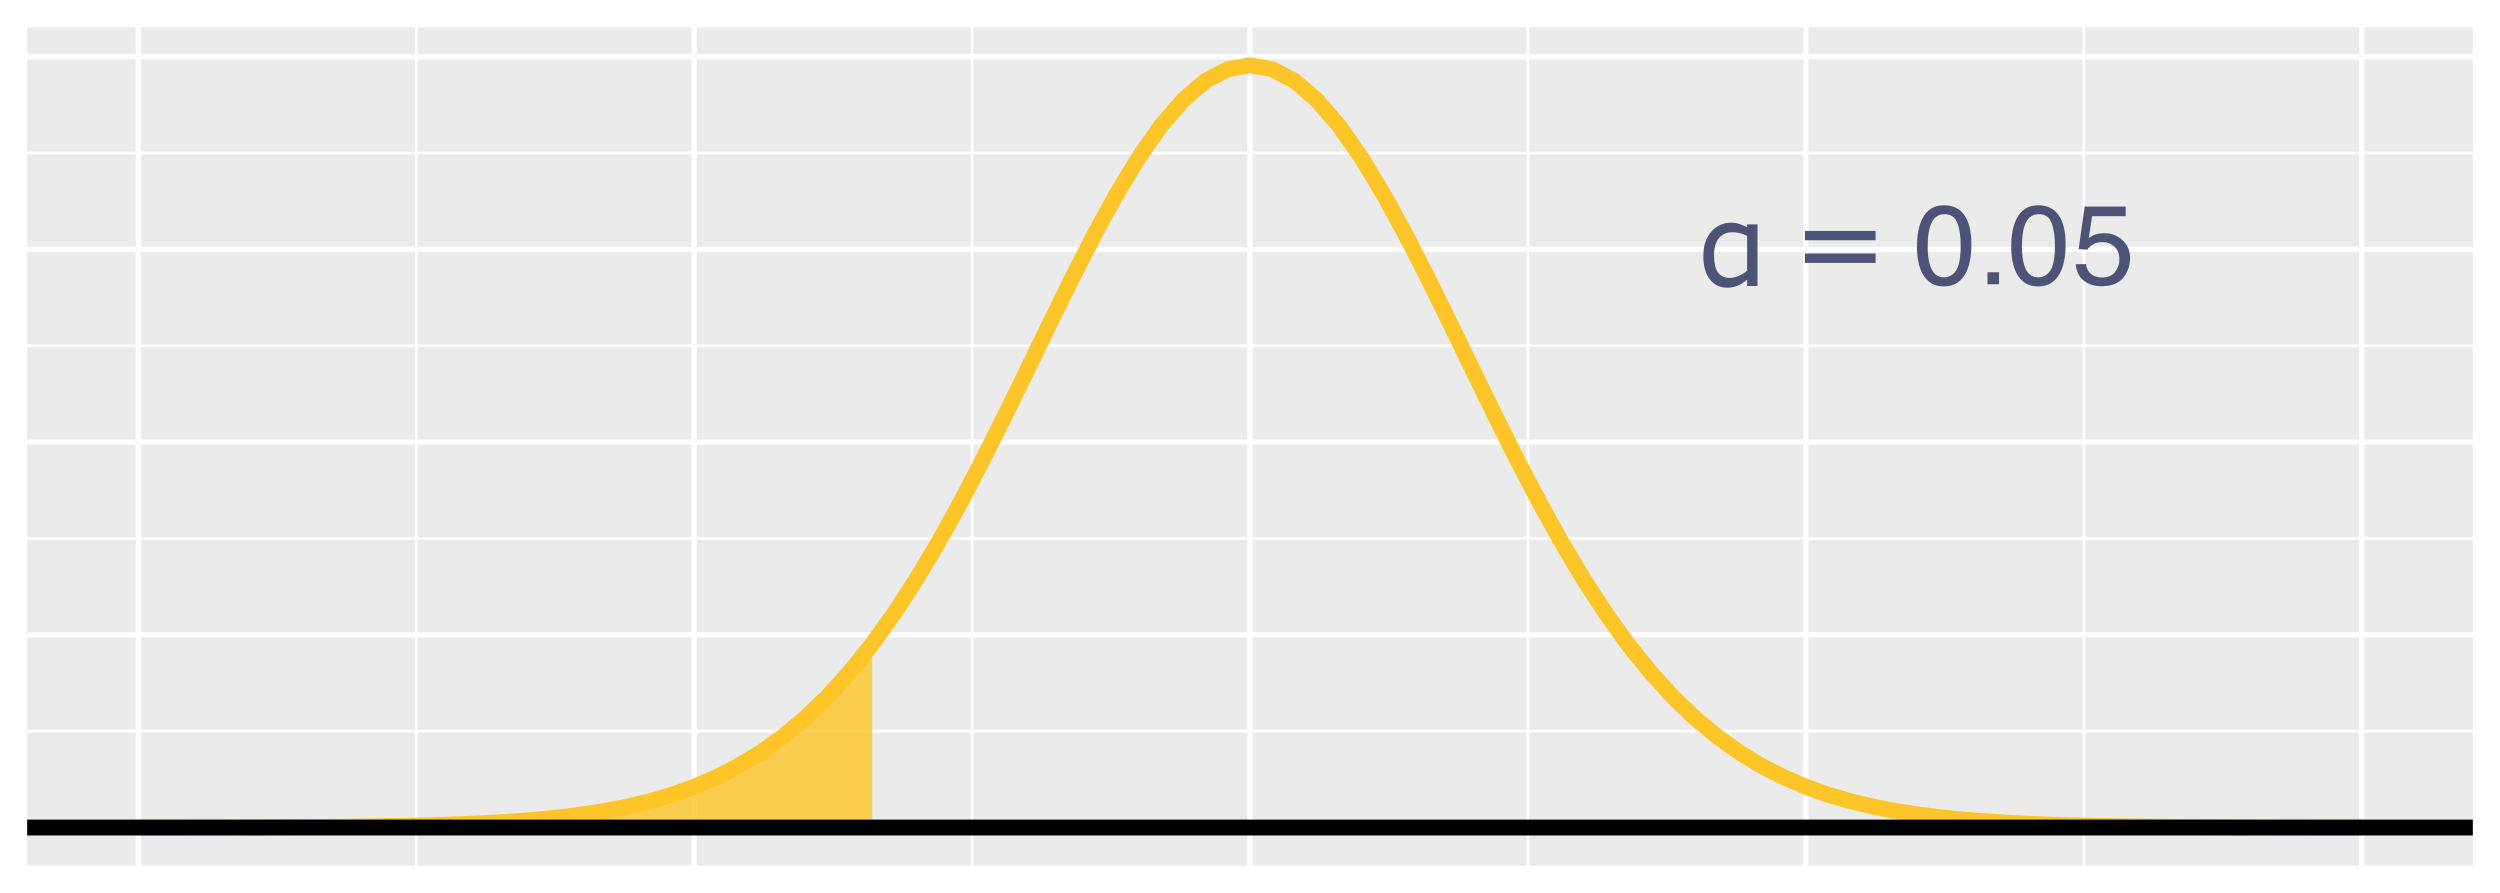
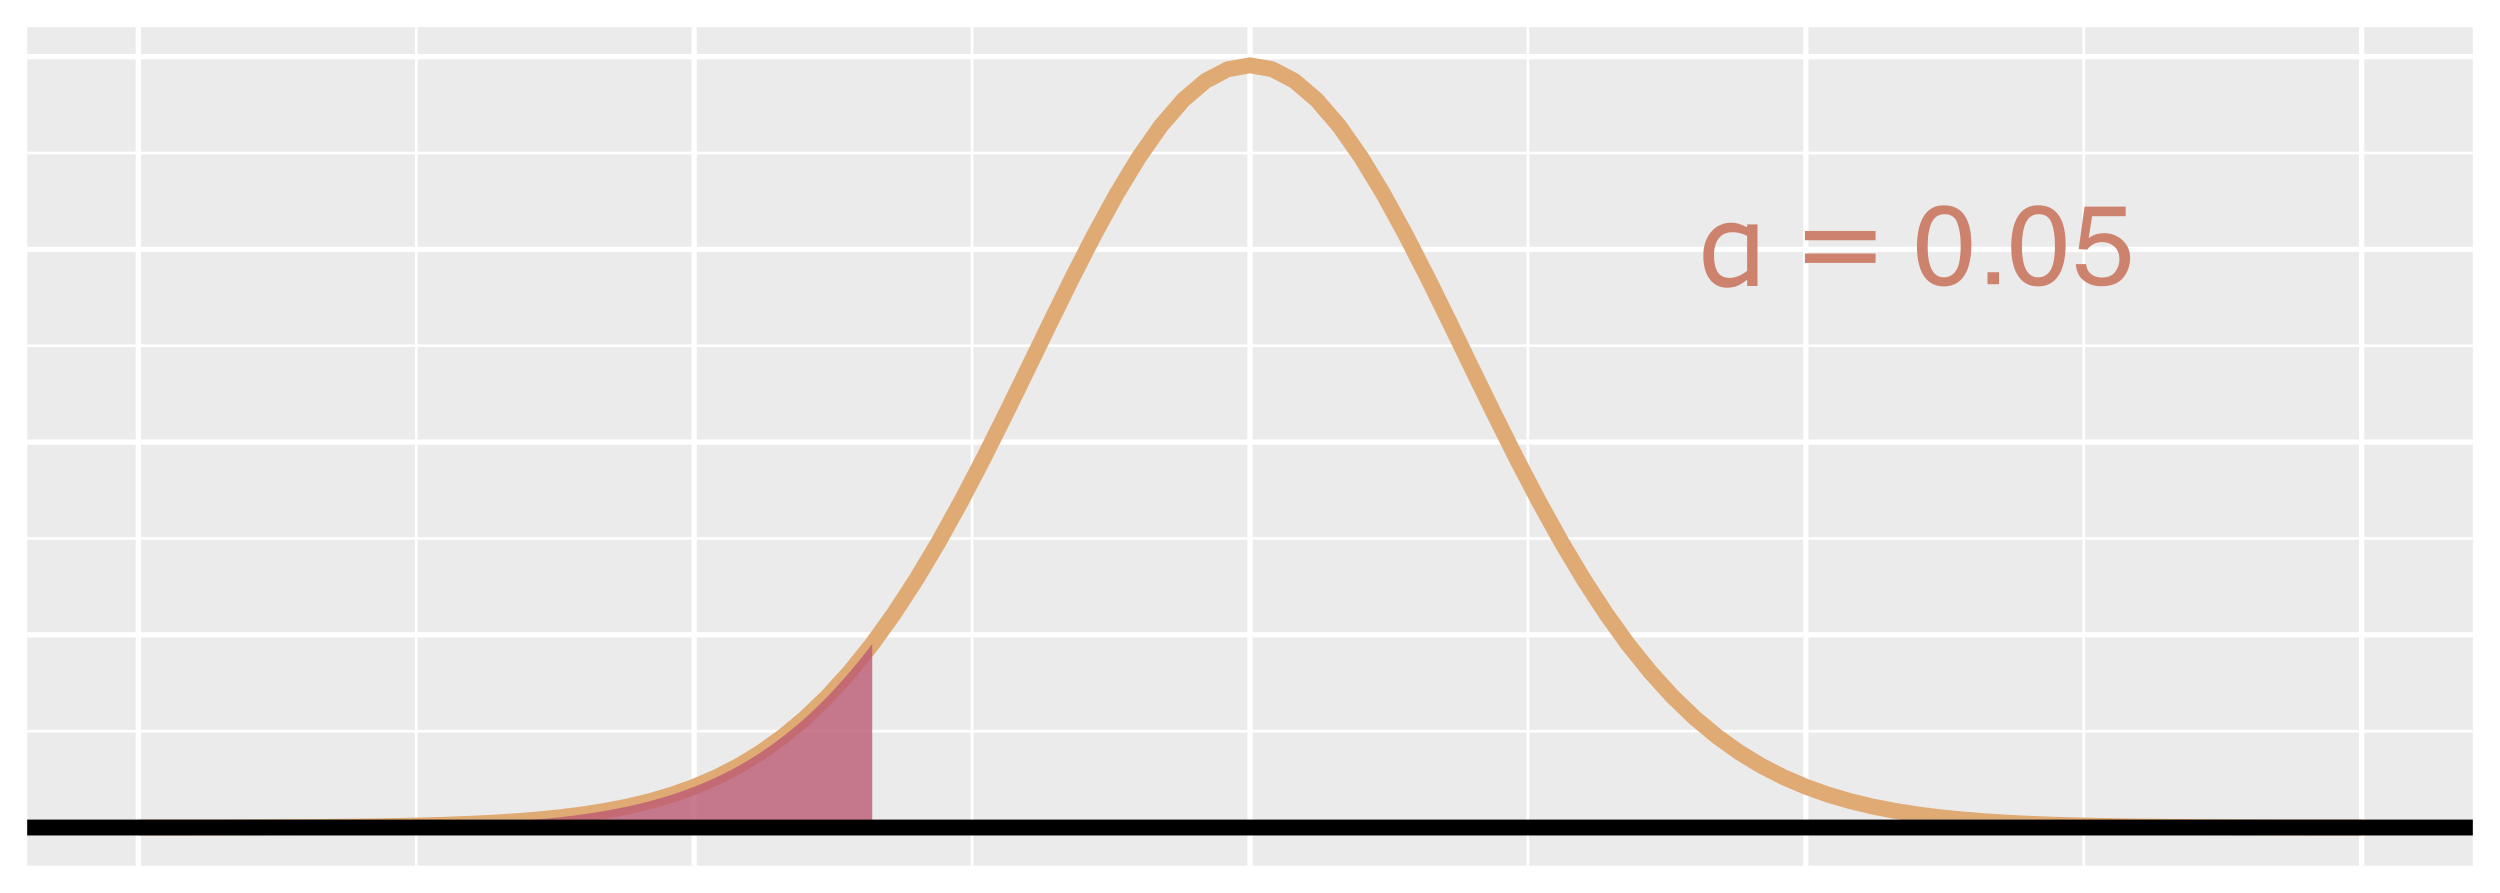
<svg xmlns="http://www.w3.org/2000/svg" xmlns:xlink="http://www.w3.org/1999/xlink" width="504" height="180" viewBox="0 0 504 180">
  <defs>
    <g>
      <g id="glyph-0-0">
        <path d="M 2.844 0 L 2.844 -17.078 L 19.922 -17.078 L 19.922 0 Z M 4.266 -1.422 L 18.5 -1.422 L 18.5 -15.656 L 4.266 -15.656 Z M 4.266 -1.422 " />
      </g>
      <g id="glyph-0-1">
        <path d="M 12.125 0 L 10.031 0 L 10.031 -1.297 C 9.438 -0.773 8.812 -0.367 8.156 -0.078 C 7.508 0.203 6.801 0.344 6.031 0.344 C 4.551 0.344 3.375 -0.223 2.5 -1.359 C 1.633 -2.504 1.203 -4.086 1.203 -6.109 C 1.203 -7.16 1.348 -8.098 1.641 -8.922 C 1.941 -9.742 2.352 -10.445 2.875 -11.031 C 3.375 -11.594 3.957 -12.02 4.625 -12.312 C 5.301 -12.613 6 -12.766 6.719 -12.766 C 7.363 -12.766 7.938 -12.68 8.438 -12.516 C 8.945 -12.348 9.477 -12.125 10.031 -11.844 L 10.031 -12.422 L 12.125 -12.422 Z M 10.031 -3.062 L 10.031 -10.125 C 9.469 -10.375 8.961 -10.555 8.516 -10.672 C 8.078 -10.785 7.594 -10.844 7.062 -10.844 C 5.895 -10.844 4.984 -10.438 4.328 -9.625 C 3.68 -8.812 3.359 -7.656 3.359 -6.156 C 3.359 -4.688 3.609 -3.566 4.109 -2.797 C 4.617 -2.023 5.426 -1.641 6.531 -1.641 C 7.125 -1.641 7.723 -1.77 8.328 -2.031 C 8.941 -2.301 9.508 -2.645 10.031 -3.062 Z M 10.031 -3.062 " />
      </g>
      <g id="glyph-1-0">
        <path d="M 1.141 4.031 L 1.141 -16.047 L 12.516 -16.047 L 12.516 4.031 Z M 2.406 2.75 L 11.25 2.75 L 11.25 -14.766 L 2.406 -14.766 Z M 2.406 2.75 " />
      </g>
      <g id="glyph-1-1">
        <path d="M 2.406 -10.344 L 16.656 -10.344 L 16.656 -8.469 L 2.406 -8.469 Z M 2.406 -5.797 L 16.656 -5.797 L 16.656 -3.906 L 2.406 -3.906 Z M 2.406 -5.797 " />
      </g>
      <g id="glyph-2-0">
        <path d="M 0.734 0 L 0.734 -16.328 L 13.688 -16.328 L 13.688 0 Z M 11.656 -2.047 L 11.656 -14.281 L 2.781 -14.281 L 2.781 -2.047 Z M 11.656 -2.047 " />
      </g>
      <g id="glyph-2-1">
        <path d="M 6.156 -15.922 C 8.219 -15.922 9.707 -15.07 10.625 -13.375 C 11.332 -12.062 11.688 -10.266 11.688 -7.984 C 11.688 -5.816 11.367 -4.023 10.734 -2.609 C 9.797 -0.578 8.266 0.438 6.141 0.438 C 4.234 0.438 2.812 -0.395 1.875 -2.062 C 1.102 -3.445 0.719 -5.305 0.719 -7.641 C 0.719 -9.441 0.945 -10.992 1.406 -12.297 C 2.281 -14.711 3.863 -15.922 6.156 -15.922 Z M 6.141 -1.391 C 7.172 -1.391 7.992 -1.848 8.609 -2.766 C 9.223 -3.68 9.531 -5.395 9.531 -7.906 C 9.531 -9.707 9.305 -11.191 8.859 -12.359 C 8.422 -13.535 7.562 -14.125 6.281 -14.125 C 5.102 -14.125 4.238 -13.566 3.688 -12.453 C 3.145 -11.348 2.875 -9.719 2.875 -7.562 C 2.875 -5.938 3.051 -4.629 3.406 -3.641 C 3.938 -2.141 4.848 -1.391 6.141 -1.391 Z M 6.141 -1.391 " />
      </g>
      <g id="glyph-2-2">
        <path d="M 1.938 -2.422 L 4.266 -2.422 L 4.266 0 L 1.938 0 Z M 1.938 -2.422 " />
      </g>
      <g id="glyph-2-3">
        <path d="M 2.812 -4.062 C 2.945 -2.914 3.477 -2.125 4.406 -1.688 C 4.875 -1.469 5.422 -1.359 6.047 -1.359 C 7.234 -1.359 8.109 -1.734 8.672 -2.484 C 9.242 -3.242 9.531 -4.082 9.531 -5 C 9.531 -6.113 9.191 -6.973 8.516 -7.578 C 7.836 -8.191 7.023 -8.5 6.078 -8.5 C 5.391 -8.5 4.797 -8.363 4.297 -8.094 C 3.805 -7.82 3.391 -7.453 3.047 -6.984 L 1.312 -7.078 L 2.516 -15.656 L 10.797 -15.656 L 10.797 -13.719 L 4.031 -13.719 L 3.344 -9.297 C 3.719 -9.578 4.07 -9.785 4.406 -9.922 C 5 -10.172 5.68 -10.297 6.453 -10.297 C 7.91 -10.297 9.145 -9.82 10.156 -8.875 C 11.176 -7.938 11.688 -6.742 11.688 -5.297 C 11.688 -3.797 11.223 -2.469 10.297 -1.312 C 9.367 -0.164 7.883 0.406 5.844 0.406 C 4.551 0.406 3.406 0.039 2.406 -0.688 C 1.406 -1.426 0.848 -2.551 0.734 -4.062 Z M 2.812 -4.062 " />
      </g>
    </g>
    <clipPath id="clip-0">
      <path clip-rule="nonzero" d="M 5.48 5.48 L 498.523 5.48 L 498.523 174.523 L 5.48 174.523 Z M 5.48 5.48 " />
    </clipPath>
    <clipPath id="clip-1">
      <path clip-rule="nonzero" d="M 5.48 147 L 498.523 147 L 498.523 148 L 5.48 148 Z M 5.48 147 " />
    </clipPath>
    <clipPath id="clip-2">
      <path clip-rule="nonzero" d="M 5.48 108 L 498.523 108 L 498.523 109 L 5.48 109 Z M 5.48 108 " />
    </clipPath>
    <clipPath id="clip-3">
      <path clip-rule="nonzero" d="M 5.48 69 L 498.523 69 L 498.523 70 L 5.48 70 Z M 5.48 69 " />
    </clipPath>
    <clipPath id="clip-4">
      <path clip-rule="nonzero" d="M 5.48 30 L 498.523 30 L 498.523 32 L 5.48 32 Z M 5.48 30 " />
    </clipPath>
    <clipPath id="clip-5">
      <path clip-rule="nonzero" d="M 83 5.48 L 85 5.48 L 85 174.523 L 83 174.523 Z M 83 5.48 " />
    </clipPath>
    <clipPath id="clip-6">
      <path clip-rule="nonzero" d="M 195 5.48 L 197 5.48 L 197 174.523 L 195 174.523 Z M 195 5.48 " />
    </clipPath>
    <clipPath id="clip-7">
      <path clip-rule="nonzero" d="M 307 5.48 L 309 5.48 L 309 174.523 L 307 174.523 Z M 307 5.48 " />
    </clipPath>
    <clipPath id="clip-8">
      <path clip-rule="nonzero" d="M 419 5.48 L 421 5.48 L 421 174.523 L 419 174.523 Z M 419 5.48 " />
    </clipPath>
    <clipPath id="clip-9">
      <path clip-rule="nonzero" d="M 5.48 166 L 498.523 166 L 498.523 168 L 5.48 168 Z M 5.48 166 " />
    </clipPath>
    <clipPath id="clip-10">
      <path clip-rule="nonzero" d="M 5.48 127 L 498.523 127 L 498.523 129 L 5.48 129 Z M 5.48 127 " />
    </clipPath>
    <clipPath id="clip-11">
      <path clip-rule="nonzero" d="M 5.48 88 L 498.523 88 L 498.523 90 L 5.48 90 Z M 5.48 88 " />
    </clipPath>
    <clipPath id="clip-12">
      <path clip-rule="nonzero" d="M 5.48 49 L 498.523 49 L 498.523 51 L 5.48 51 Z M 5.48 49 " />
    </clipPath>
    <clipPath id="clip-13">
      <path clip-rule="nonzero" d="M 5.48 10 L 498.523 10 L 498.523 12 L 5.48 12 Z M 5.48 10 " />
    </clipPath>
    <clipPath id="clip-14">
      <path clip-rule="nonzero" d="M 27 5.48 L 29 5.48 L 29 174.523 L 27 174.523 Z M 27 5.48 " />
    </clipPath>
    <clipPath id="clip-15">
      <path clip-rule="nonzero" d="M 139 5.48 L 141 5.48 L 141 174.523 L 139 174.523 Z M 139 5.48 " />
    </clipPath>
    <clipPath id="clip-16">
      <path clip-rule="nonzero" d="M 251 5.48 L 253 5.48 L 253 174.523 L 251 174.523 Z M 251 5.48 " />
    </clipPath>
    <clipPath id="clip-17">
      <path clip-rule="nonzero" d="M 363 5.48 L 365 5.48 L 365 174.523 L 363 174.523 Z M 363 5.48 " />
    </clipPath>
    <clipPath id="clip-18">
      <path clip-rule="nonzero" d="M 475 5.48 L 477 5.48 L 477 174.523 L 475 174.523 Z M 475 5.48 " />
    </clipPath>
    <clipPath id="clip-19">
      <path clip-rule="nonzero" d="M 5.48 165 L 498.523 165 L 498.523 169 L 5.48 169 Z M 5.48 165 " />
    </clipPath>
  </defs>
  <rect x="-50.4" y="-18" width="604.8" height="216" fill="rgb(100%, 100%, 100%)" fill-opacity="1" />
  <rect x="-50.4" y="-18" width="604.8" height="216" fill="rgb(100%, 100%, 100%)" fill-opacity="1" />
  <path fill="none" stroke-width="1.067" stroke-linecap="round" stroke-linejoin="round" stroke="rgb(100%, 100%, 100%)" stroke-opacity="1" stroke-miterlimit="10" d="M 0 180 L 504 180 L 504 0 L 0 0 Z M 0 180 " />
  <g clip-path="url(#clip-0)">
    <path fill-rule="nonzero" fill="rgb(92.157%, 92.157%, 92.157%)" fill-opacity="1" d="M 5.48 174.52 L 498.523 174.52 L 498.523 5.477 L 5.48 5.477 Z M 5.48 174.52 " />
  </g>
  <g clip-path="url(#clip-1)">
    <path fill="none" stroke-width="0.533" stroke-linecap="butt" stroke-linejoin="round" stroke="rgb(100%, 100%, 100%)" stroke-opacity="1" stroke-miterlimit="10" d="M 5.48 147.41 L 498.52 147.41 " />
  </g>
  <g clip-path="url(#clip-2)">
    <path fill="none" stroke-width="0.533" stroke-linecap="butt" stroke-linejoin="round" stroke="rgb(100%, 100%, 100%)" stroke-opacity="1" stroke-miterlimit="10" d="M 5.48 108.555 L 498.52 108.555 " />
  </g>
  <g clip-path="url(#clip-3)">
    <path fill="none" stroke-width="0.533" stroke-linecap="butt" stroke-linejoin="round" stroke="rgb(100%, 100%, 100%)" stroke-opacity="1" stroke-miterlimit="10" d="M 5.48 69.703 L 498.52 69.703 " />
  </g>
  <g clip-path="url(#clip-4)">
    <path fill="none" stroke-width="0.533" stroke-linecap="butt" stroke-linejoin="round" stroke="rgb(100%, 100%, 100%)" stroke-opacity="1" stroke-miterlimit="10" d="M 5.48 30.848 L 498.52 30.848 " />
  </g>
  <g clip-path="url(#clip-5)">
    <path fill="none" stroke-width="0.533" stroke-linecap="butt" stroke-linejoin="round" stroke="rgb(100%, 100%, 100%)" stroke-opacity="1" stroke-miterlimit="10" d="M 83.918 174.52 L 83.918 5.48 " />
  </g>
  <g clip-path="url(#clip-6)">
    <path fill="none" stroke-width="0.533" stroke-linecap="butt" stroke-linejoin="round" stroke="rgb(100%, 100%, 100%)" stroke-opacity="1" stroke-miterlimit="10" d="M 195.973 174.52 L 195.973 5.48 " />
  </g>
  <g clip-path="url(#clip-7)">
    <path fill="none" stroke-width="0.533" stroke-linecap="butt" stroke-linejoin="round" stroke="rgb(100%, 100%, 100%)" stroke-opacity="1" stroke-miterlimit="10" d="M 308.027 174.52 L 308.027 5.48 " />
  </g>
  <g clip-path="url(#clip-8)">
    <path fill="none" stroke-width="0.533" stroke-linecap="butt" stroke-linejoin="round" stroke="rgb(100%, 100%, 100%)" stroke-opacity="1" stroke-miterlimit="10" d="M 420.082 174.52 L 420.082 5.48 " />
  </g>
  <g clip-path="url(#clip-9)">
    <path fill="none" stroke-width="1.067" stroke-linecap="butt" stroke-linejoin="round" stroke="rgb(100%, 100%, 100%)" stroke-opacity="1" stroke-miterlimit="10" d="M 5.48 166.836 L 498.52 166.836 " />
  </g>
  <g clip-path="url(#clip-10)">
    <path fill="none" stroke-width="1.067" stroke-linecap="butt" stroke-linejoin="round" stroke="rgb(100%, 100%, 100%)" stroke-opacity="1" stroke-miterlimit="10" d="M 5.48 127.984 L 498.52 127.984 " />
  </g>
  <g clip-path="url(#clip-11)">
    <path fill="none" stroke-width="1.067" stroke-linecap="butt" stroke-linejoin="round" stroke="rgb(100%, 100%, 100%)" stroke-opacity="1" stroke-miterlimit="10" d="M 5.48 89.129 L 498.52 89.129 " />
  </g>
  <g clip-path="url(#clip-12)">
    <path fill="none" stroke-width="1.067" stroke-linecap="butt" stroke-linejoin="round" stroke="rgb(100%, 100%, 100%)" stroke-opacity="1" stroke-miterlimit="10" d="M 5.48 50.277 L 498.52 50.277 " />
  </g>
  <g clip-path="url(#clip-13)">
    <path fill="none" stroke-width="1.067" stroke-linecap="butt" stroke-linejoin="round" stroke="rgb(100%, 100%, 100%)" stroke-opacity="1" stroke-miterlimit="10" d="M 5.48 11.422 L 498.52 11.422 " />
  </g>
  <g clip-path="url(#clip-14)">
    <path fill="none" stroke-width="1.067" stroke-linecap="butt" stroke-linejoin="round" stroke="rgb(100%, 100%, 100%)" stroke-opacity="1" stroke-miterlimit="10" d="M 27.891 174.52 L 27.891 5.48 " />
  </g>
  <g clip-path="url(#clip-15)">
    <path fill="none" stroke-width="1.067" stroke-linecap="butt" stroke-linejoin="round" stroke="rgb(100%, 100%, 100%)" stroke-opacity="1" stroke-miterlimit="10" d="M 139.945 174.52 L 139.945 5.48 " />
  </g>
  <g clip-path="url(#clip-16)">
    <path fill="none" stroke-width="1.067" stroke-linecap="butt" stroke-linejoin="round" stroke="rgb(100%, 100%, 100%)" stroke-opacity="1" stroke-miterlimit="10" d="M 252 174.52 L 252 5.48 " />
  </g>
  <g clip-path="url(#clip-17)">
    <path fill="none" stroke-width="1.067" stroke-linecap="butt" stroke-linejoin="round" stroke="rgb(100%, 100%, 100%)" stroke-opacity="1" stroke-miterlimit="10" d="M 364.055 174.52 L 364.055 5.48 " />
  </g>
  <g clip-path="url(#clip-18)">
    <path fill="none" stroke-width="1.067" stroke-linecap="butt" stroke-linejoin="round" stroke="rgb(100%, 100%, 100%)" stroke-opacity="1" stroke-miterlimit="10" d="M 476.109 174.52 L 476.109 5.48 " />
  </g>
-   <path fill="none" stroke-width="3.201" stroke-linecap="butt" stroke-linejoin="round" stroke="rgb(99.216%, 77.255%, 15.294%)" stroke-opacity="1" stroke-miterlimit="10" d="M 27.891 166.824 L 32.371 166.82 L 36.855 166.812 L 41.336 166.805 L 45.82 166.797 L 50.301 166.781 L 54.785 166.766 L 59.266 166.742 L 63.746 166.715 L 68.23 166.676 L 72.711 166.625 L 77.195 166.562 L 81.676 166.48 L 86.16 166.371 L 90.641 166.234 L 95.125 166.059 L 99.605 165.836 L 104.086 165.551 L 108.57 165.191 L 113.051 164.738 L 117.535 164.172 L 122.016 163.465 L 126.5 162.594 L 130.98 161.52 L 135.465 160.207 L 139.945 158.609 L 144.426 156.688 L 148.91 154.391 L 153.391 151.664 L 157.875 148.453 L 162.355 144.715 L 166.84 140.395 L 171.32 135.457 L 175.805 129.875 L 180.285 123.633 L 184.766 116.738 L 189.25 109.219 L 193.73 101.129 L 198.215 92.551 L 202.695 83.602 L 207.18 74.422 L 211.66 65.18 L 216.141 56.074 L 220.625 47.316 L 225.105 39.125 L 229.59 31.73 L 234.07 25.336 L 238.555 20.141 L 243.035 16.309 L 247.52 13.957 L 252 13.164 L 256.48 13.957 L 260.965 16.309 L 265.445 20.141 L 269.93 25.336 L 274.41 31.73 L 278.895 39.125 L 283.375 47.316 L 287.859 56.074 L 292.34 65.18 L 296.82 74.422 L 301.305 83.602 L 305.785 92.551 L 310.27 101.129 L 314.75 109.219 L 319.234 116.738 L 323.715 123.633 L 328.195 129.875 L 332.68 135.457 L 337.16 140.395 L 341.645 144.715 L 346.125 148.453 L 350.609 151.664 L 355.09 154.391 L 359.574 156.688 L 364.055 158.609 L 368.535 160.207 L 373.02 161.52 L 377.5 162.594 L 381.984 163.465 L 386.465 164.172 L 390.949 164.738 L 395.43 165.191 L 399.914 165.551 L 404.395 165.836 L 408.875 166.059 L 413.359 166.234 L 417.84 166.371 L 422.324 166.48 L 426.805 166.562 L 431.289 166.625 L 435.77 166.676 L 440.254 166.715 L 444.734 166.742 L 449.215 166.766 L 453.699 166.781 L 458.18 166.797 L 462.664 166.805 L 467.145 166.812 L 471.629 166.82 L 476.109 166.824 " />
-   <path fill-rule="nonzero" fill="rgb(99.216%, 77.255%, 15.294%)" fill-opacity="0.8" d="M 27.891 166.824 L 29.371 166.82 L 32.328 166.82 L 33.809 166.816 L 35.289 166.816 L 36.766 166.812 L 38.246 166.812 L 42.688 166.801 L 44.164 166.801 L 48.605 166.789 L 50.082 166.781 L 53.043 166.773 L 54.523 166.766 L 56 166.758 L 57.48 166.754 L 58.961 166.746 L 60.441 166.734 L 61.918 166.727 L 66.359 166.691 L 67.836 166.68 L 72.277 166.633 L 73.754 166.613 L 75.234 166.59 L 76.715 166.57 L 78.195 166.543 L 79.672 166.52 L 82.633 166.457 L 84.113 166.422 L 85.59 166.387 L 87.07 166.348 L 90.031 166.254 L 91.508 166.203 L 92.988 166.148 L 94.469 166.086 L 95.949 166.02 L 97.426 165.949 L 98.906 165.871 L 100.387 165.789 L 101.867 165.699 L 103.344 165.602 L 104.824 165.496 L 106.305 165.383 L 107.785 165.258 L 109.266 165.125 L 110.742 164.984 L 112.223 164.828 L 113.703 164.664 L 115.184 164.484 L 116.66 164.293 L 118.141 164.086 L 119.621 163.863 L 121.102 163.621 L 122.578 163.367 L 124.059 163.09 L 125.539 162.797 L 127.02 162.48 L 128.496 162.141 L 129.977 161.777 L 131.457 161.391 L 132.938 160.977 L 134.414 160.535 L 135.895 160.066 L 137.375 159.562 L 138.855 159.027 L 140.332 158.457 L 141.812 157.852 L 143.293 157.211 L 144.773 156.527 L 146.25 155.801 L 147.73 155.035 L 149.211 154.223 L 150.691 153.359 L 152.168 152.453 L 153.648 151.492 L 155.129 150.48 L 156.609 149.41 L 158.086 148.289 L 159.566 147.105 L 161.047 145.863 L 162.527 144.559 L 164.004 143.191 L 165.484 141.762 L 166.965 140.262 L 168.445 138.699 L 169.922 137.062 L 171.402 135.359 L 172.883 133.586 L 174.363 131.742 L 175.844 129.824 L 175.844 166.836 L 27.891 166.836 Z M 27.891 166.824 " />
-   <g fill="rgb(29.804%, 32.549%, 46.275%)" fill-opacity="1">
+   <path fill="none" stroke-width="3.201" stroke-linecap="butt" stroke-linejoin="round" stroke="rgb(87.451%, 66.667%, 45.098%)" stroke-opacity="1" stroke-miterlimit="10" d="M 27.891 166.824 L 32.371 166.82 L 36.855 166.812 L 41.336 166.805 L 45.82 166.797 L 50.301 166.781 L 54.785 166.766 L 59.266 166.742 L 63.746 166.715 L 68.23 166.676 L 72.711 166.625 L 77.195 166.562 L 81.676 166.48 L 86.16 166.371 L 90.641 166.234 L 95.125 166.059 L 99.605 165.836 L 104.086 165.551 L 108.57 165.191 L 113.051 164.738 L 117.535 164.172 L 122.016 163.465 L 126.5 162.594 L 130.98 161.52 L 135.465 160.207 L 139.945 158.609 L 144.426 156.688 L 148.91 154.391 L 153.391 151.664 L 157.875 148.453 L 162.355 144.715 L 166.84 140.395 L 171.32 135.457 L 175.805 129.875 L 180.285 123.633 L 184.766 116.738 L 189.25 109.219 L 193.73 101.129 L 198.215 92.551 L 202.695 83.602 L 207.18 74.422 L 211.66 65.18 L 216.141 56.074 L 220.625 47.316 L 225.105 39.125 L 229.59 31.73 L 234.07 25.336 L 238.555 20.141 L 243.035 16.309 L 247.52 13.957 L 252 13.164 L 256.48 13.957 L 260.965 16.309 L 265.445 20.141 L 269.93 25.336 L 274.41 31.73 L 278.895 39.125 L 283.375 47.316 L 287.859 56.074 L 292.34 65.18 L 296.82 74.422 L 301.305 83.602 L 305.785 92.551 L 310.27 101.129 L 314.75 109.219 L 319.234 116.738 L 323.715 123.633 L 328.195 129.875 L 332.68 135.457 L 337.16 140.395 L 341.645 144.715 L 346.125 148.453 L 350.609 151.664 L 355.09 154.391 L 359.574 156.688 L 364.055 158.609 L 368.535 160.207 L 373.02 161.52 L 377.5 162.594 L 381.984 163.465 L 386.465 164.172 L 390.949 164.738 L 395.43 165.191 L 399.914 165.551 L 404.395 165.836 L 408.875 166.059 L 413.359 166.234 L 417.84 166.371 L 422.324 166.48 L 426.805 166.562 L 431.289 166.625 L 435.77 166.676 L 440.254 166.715 L 444.734 166.742 L 449.215 166.766 L 453.699 166.781 L 458.18 166.797 L 462.664 166.805 L 467.145 166.812 L 471.629 166.82 L 476.109 166.824 " />
+   <path fill-rule="nonzero" fill="rgb(73.333%, 35.294%, 45.098%)" fill-opacity="0.8" d="M 27.891 166.824 L 29.371 166.82 L 32.328 166.82 L 33.809 166.816 L 35.289 166.816 L 36.766 166.812 L 38.246 166.812 L 42.688 166.801 L 44.164 166.801 L 48.605 166.789 L 50.082 166.781 L 53.043 166.773 L 54.523 166.766 L 56 166.758 L 57.48 166.754 L 58.961 166.746 L 60.441 166.734 L 61.918 166.727 L 66.359 166.691 L 67.836 166.68 L 72.277 166.633 L 73.754 166.613 L 75.234 166.59 L 76.715 166.57 L 78.195 166.543 L 79.672 166.52 L 82.633 166.457 L 84.113 166.422 L 85.59 166.387 L 87.07 166.348 L 90.031 166.254 L 91.508 166.203 L 92.988 166.148 L 94.469 166.086 L 95.949 166.02 L 97.426 165.949 L 98.906 165.871 L 100.387 165.789 L 101.867 165.699 L 103.344 165.602 L 104.824 165.496 L 106.305 165.383 L 107.785 165.258 L 109.266 165.125 L 110.742 164.984 L 112.223 164.828 L 113.703 164.664 L 115.184 164.484 L 116.66 164.293 L 118.141 164.086 L 119.621 163.863 L 121.102 163.621 L 122.578 163.367 L 124.059 163.09 L 125.539 162.797 L 127.02 162.48 L 128.496 162.141 L 129.977 161.777 L 131.457 161.391 L 132.938 160.977 L 134.414 160.535 L 135.895 160.066 L 137.375 159.562 L 138.855 159.027 L 140.332 158.457 L 141.812 157.852 L 143.293 157.211 L 144.773 156.527 L 146.25 155.801 L 147.73 155.035 L 149.211 154.223 L 150.691 153.359 L 152.168 152.453 L 153.648 151.492 L 155.129 150.48 L 156.609 149.41 L 158.086 148.289 L 159.566 147.105 L 161.047 145.863 L 162.527 144.559 L 164.004 143.191 L 165.484 141.762 L 166.965 140.262 L 168.445 138.699 L 169.922 137.062 L 171.402 135.359 L 172.883 133.586 L 174.363 131.742 L 175.844 129.824 L 175.844 166.836 L 27.891 166.836 Z M 27.891 166.824 " />
+   <g fill="rgb(80.392%, 50.98%, 43.137%)" fill-opacity="1">
    <use xlink:href="#glyph-0-1" x="342.188" y="57.661" />
  </g>
-   <g fill="rgb(29.804%, 32.549%, 46.275%)" fill-opacity="1">
+   <g fill="rgb(80.392%, 50.98%, 43.137%)" fill-opacity="1">
    <use xlink:href="#glyph-1-1" x="361.465" y="56.905" />
  </g>
-   <g fill="rgb(29.804%, 32.549%, 46.275%)" fill-opacity="1">
+   <g fill="rgb(80.392%, 50.98%, 43.137%)" fill-opacity="1">
    <use xlink:href="#glyph-2-1" x="385.742" y="57.305" />
    <use xlink:href="#glyph-2-2" x="398.742" y="57.305" />
    <use xlink:href="#glyph-2-1" x="404.742" y="57.305" />
    <use xlink:href="#glyph-2-3" x="417.742" y="57.305" />
  </g>
  <g clip-path="url(#clip-19)">
    <path fill="none" stroke-width="3.201" stroke-linecap="butt" stroke-linejoin="round" stroke="rgb(0%, 0%, 0%)" stroke-opacity="1" stroke-miterlimit="10" d="M 5.48 166.836 L 498.52 166.836 " />
  </g>
</svg>
